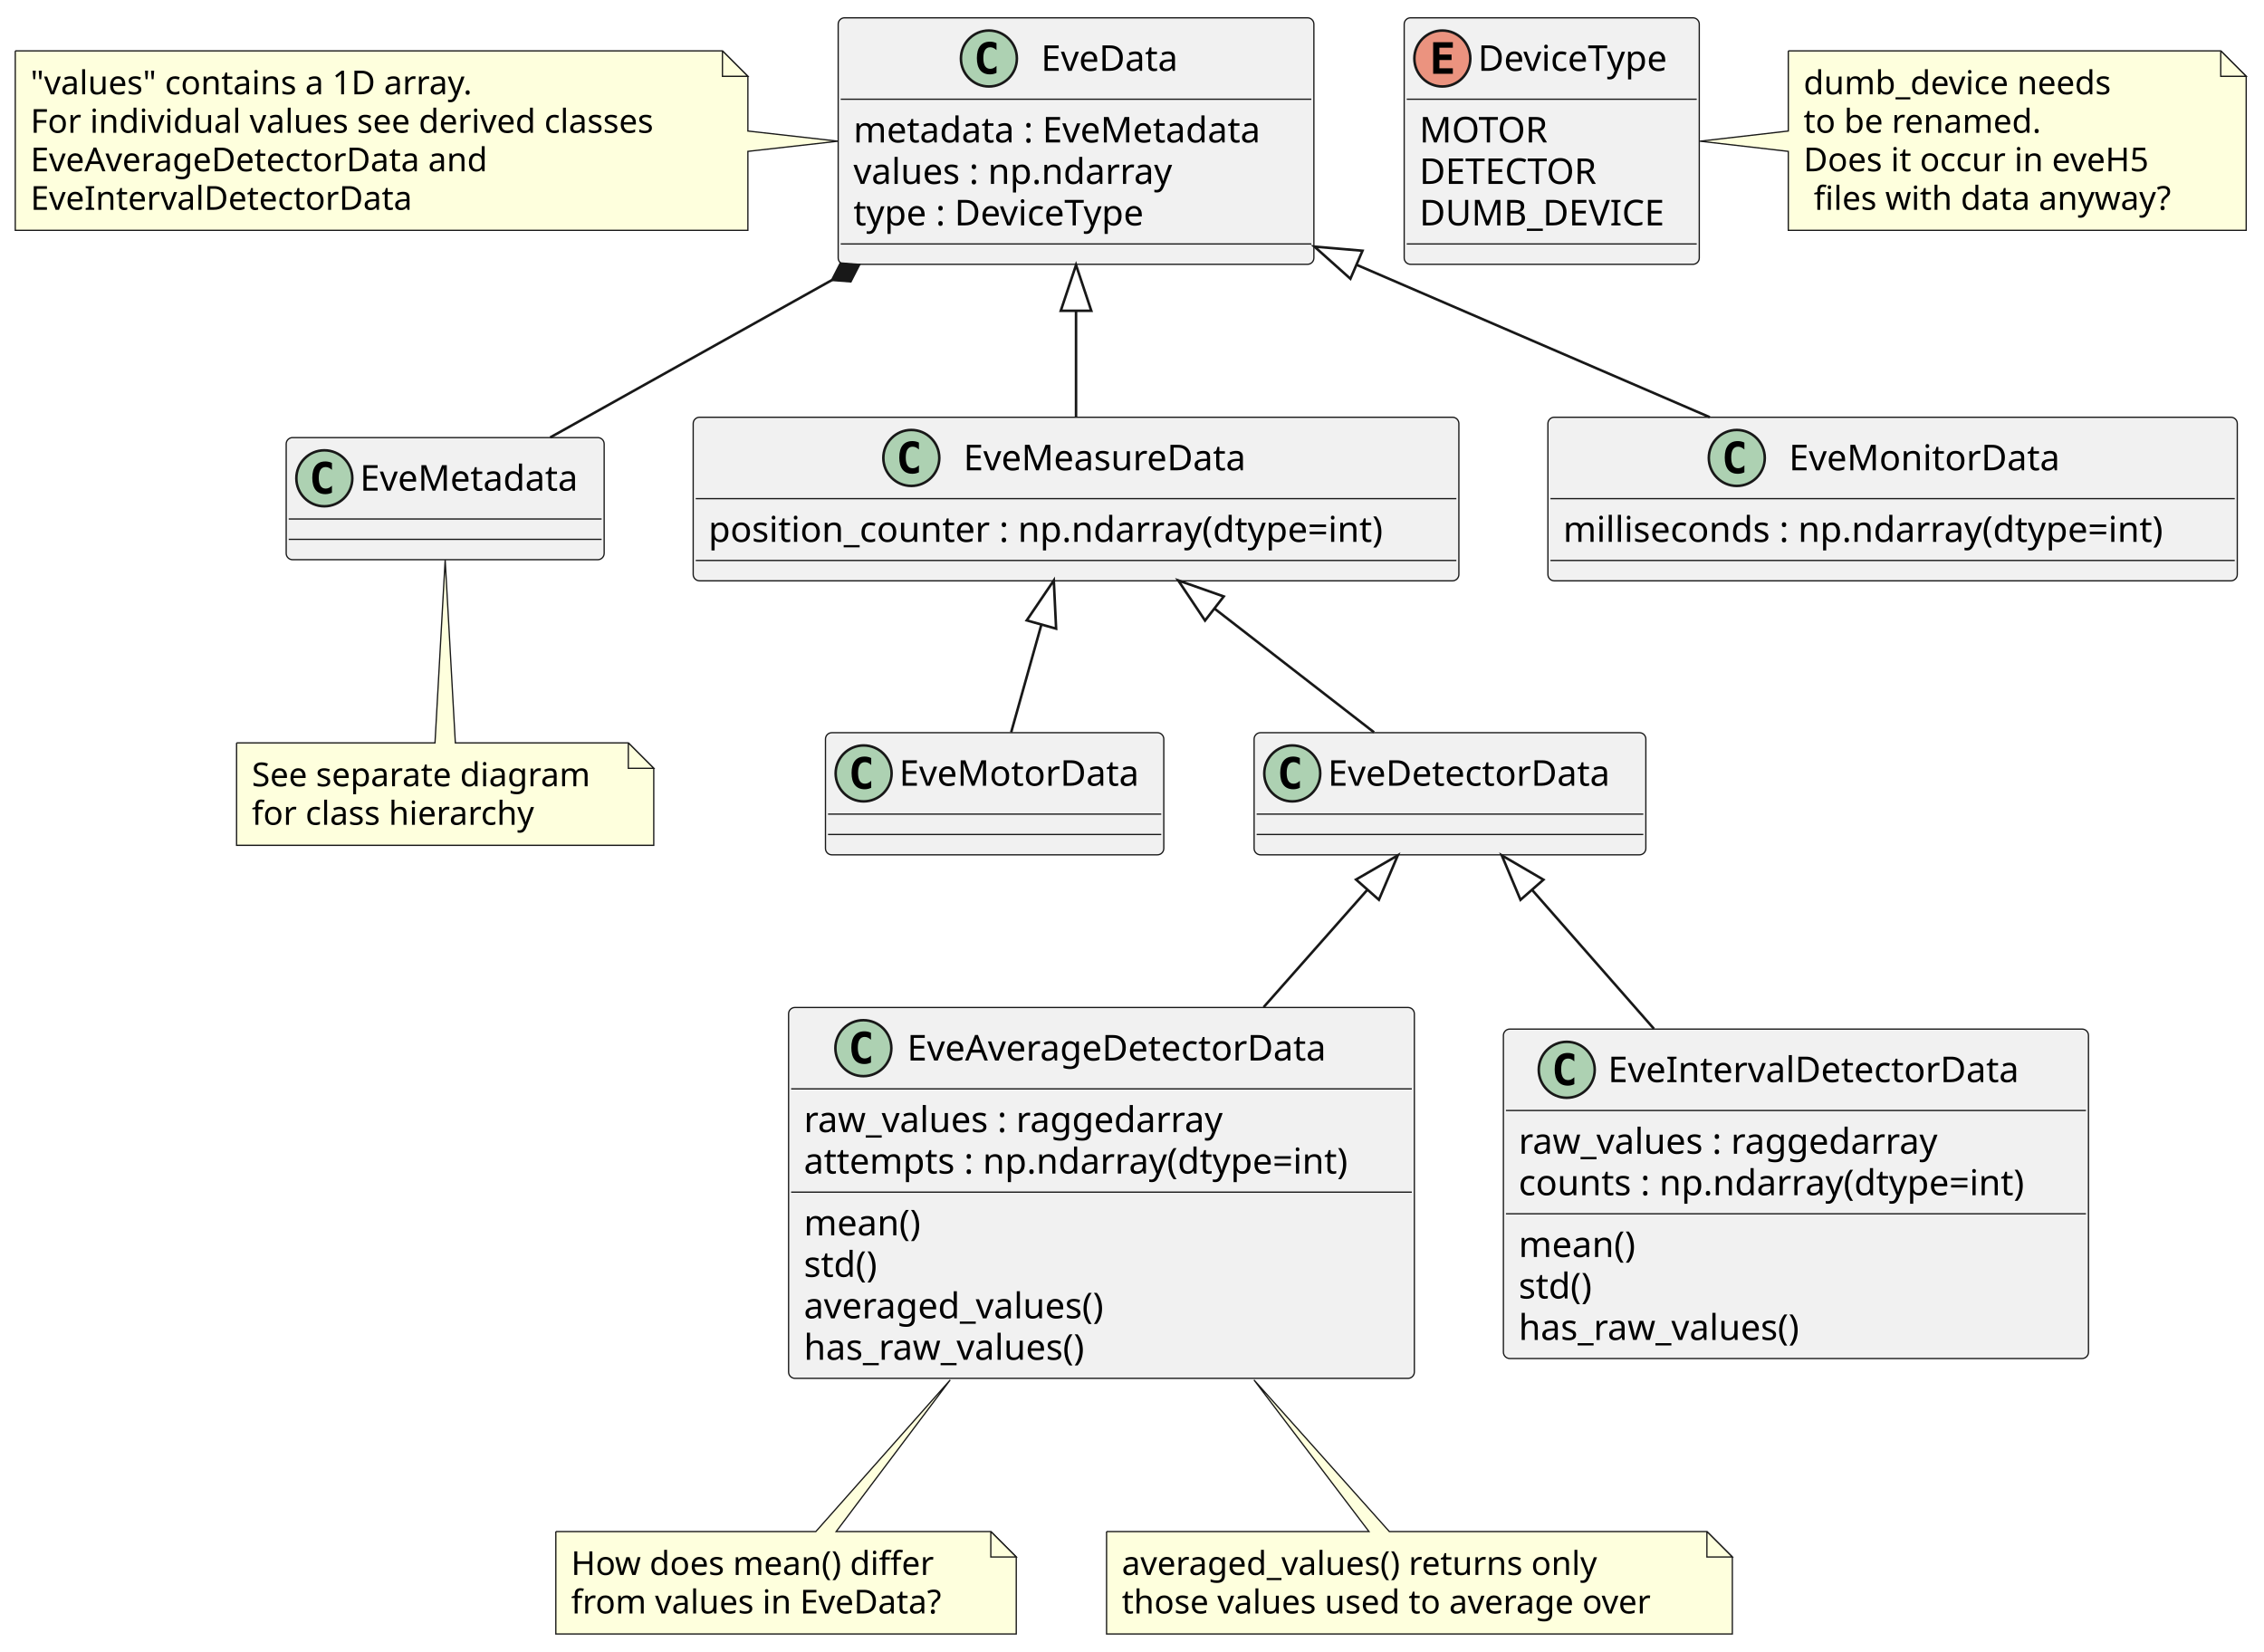
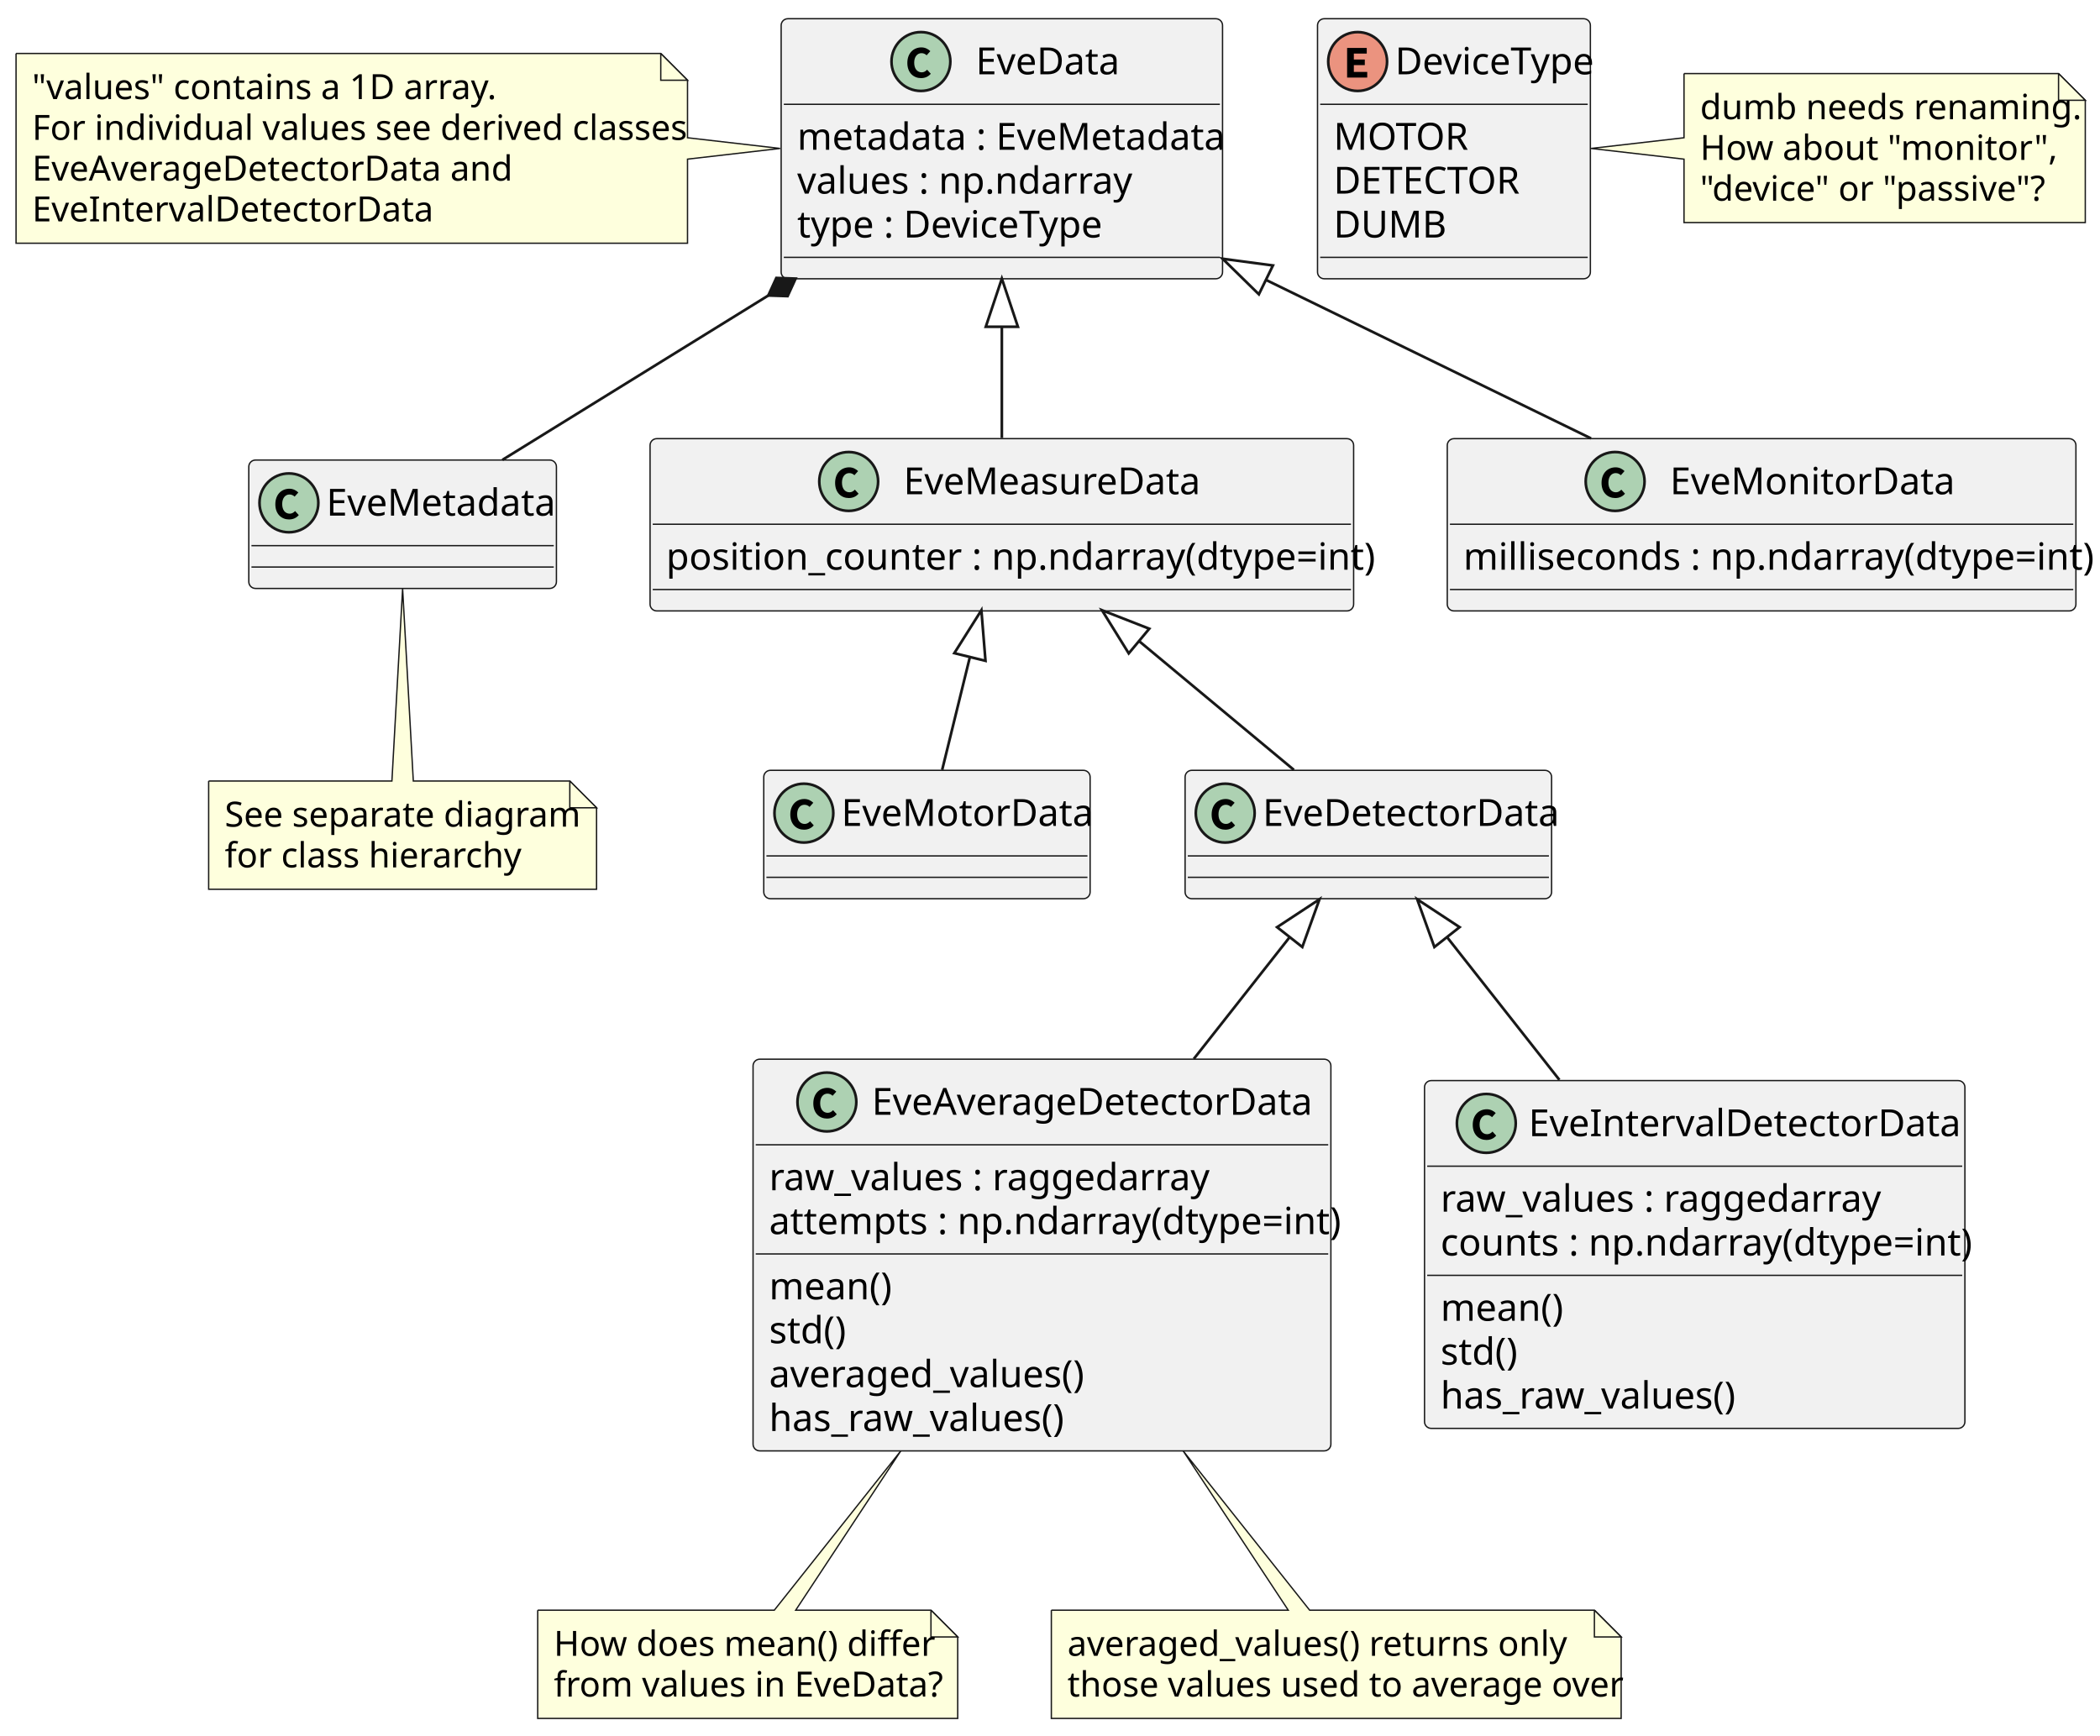
- <svg xmlns="http://www.w3.org/2000/svg" contentStyleType="text/css" height="649px" preserveAspectRatio="none" style="width:890px;height:649px;background:#FFFFFF;" version="1.1" viewBox="0 0 890 649" width="890px" zoomAndPan="magnify">
+ <svg xmlns="http://www.w3.org/2000/svg" contentStyleType="text/css" height="519.2px" preserveAspectRatio="none" style="width:628px;height:519px;background:#FFFFFF;" version="1.1" viewBox="0 0 628 519" width="628.8px" zoomAndPan="magnify">
  <defs />
  <g>
    <g id="elem_EveData">
-       <rect codeLine="3" fill="#F1F1F1" height="96.891" id="EveData" rx="2.5" ry="2.5" style="stroke:#181818;stroke-width:0.5;" width="187" x="329.5" y="7" />
-       <ellipse cx="388.75" cy="23" fill="#ADD1B2" rx="11" ry="11" style="stroke:#181818;stroke-width:1.0;" />
-       <path d="M391.734,28.641 Q391.156,28.938 390.516,29.078 Q389.875,29.234 389.172,29.234 Q386.656,29.234 385.328,27.594 Q384.016,25.938 384.016,22.812 Q384.016,19.672 385.328,18.031 Q386.656,16.375 389.172,16.375 Q389.875,16.375 390.516,16.531 Q391.172,16.672 391.734,16.969 L391.734,19.688 Q391.094,19.109 390.5,18.844 Q389.906,18.578 389.281,18.578 Q387.938,18.578 387.25,19.641 Q386.562,20.703 386.562,22.812 Q386.562,24.906 387.25,25.984 Q387.938,27.047 389.281,27.047 Q389.906,27.047 390.5,26.781 Q391.094,26.5 391.734,25.922 L391.734,28.641 Z " fill="#000000" />
-       <text fill="#000000" font-family="sans-serif" font-size="14" lengthAdjust="spacing" textLength="60" x="409.25" y="27.847">EveData</text>
-       <line style="stroke:#181818;stroke-width:0.5;" x1="330.5" x2="515.5" y1="39" y2="39" />
-       <text fill="#000000" font-family="sans-serif" font-size="14" lengthAdjust="spacing" textLength="175" x="335.5" y="55.995">metadata : EveMetadata</text>
-       <text fill="#000000" font-family="sans-serif" font-size="14" lengthAdjust="spacing" textLength="137" x="335.5" y="72.292">values : np.ndarray</text>
-       <text fill="#000000" font-family="sans-serif" font-size="14" lengthAdjust="spacing" textLength="128" x="335.5" y="88.589">type : DeviceType</text>
-       <line style="stroke:#181818;stroke-width:0.5;" x1="330.5" x2="515.5" y1="95.891" y2="95.891" />
+       <rect codeLine="3" fill="#F1F1F1" height="77.775" id="EveData" rx="2" ry="2" style="stroke:#181818;stroke-width:0.4;" width="132" x="233.6" y="5.6" />
+       <ellipse cx="275.4" cy="18.4" fill="#ADD1B2" rx="8.8" ry="8.8" style="stroke:#181818;stroke-width:0.8;" />
+       <path d="M275.438,23.363 C276.637,23.363 277.625,22.913 278.35,22.062 L277.25,20.85 C276.812,21.325 276.288,21.637 275.65,21.637 C274.312,21.637 273.387,20.575 273.387,18.75 C273.387,16.975 274.312,15.9 275.562,15.9 C276.212,15.9 276.688,16.15 277.113,16.538 L278.212,15.3 C277.613,14.713 276.688,14.175 275.562,14.175 C273.2,14.175 271.337,15.887 271.337,18.825 C271.337,21.8 273.238,23.363 275.438,23.363 Z " fill="#000000" />
+       <text fill="#000000" font-family="sans-serif" font-size="11.2" lengthAdjust="spacing" textLength="41.6" x="291.8" y="22.228">EveData</text>
+       <line style="stroke:#181818;stroke-width:0.4;" x1="234.4" x2="364.8" y1="31.2" y2="31.2" />
+       <text fill="#000000" font-family="sans-serif" font-size="11.2" lengthAdjust="spacing" textLength="122.4" x="238.4" y="44.791">metadata : EveMetadata</text>
+       <text fill="#000000" font-family="sans-serif" font-size="11.2" lengthAdjust="spacing" textLength="94.4" x="238.4" y="57.916">values : np.ndarray</text>
+       <text fill="#000000" font-family="sans-serif" font-size="11.2" lengthAdjust="spacing" textLength="84.8" x="238.4" y="71.041">type : DeviceType</text>
+       <line style="stroke:#181818;stroke-width:0.4;" x1="234.4" x2="364.8" y1="76.975" y2="76.975" />
    </g>
    <g id="elem_GMN3">
-       <path d="M6,20 L6,90.531 A0,0 0 0 0 6,90.531 L294,90.531 A0,0 0 0 0 294,90.531 L294,59.5 L329.44,55.5 L294,51.5 L294,30 L284,20 L6,20 A0,0 0 0 0 6,20 " fill="#FEFFDD" style="stroke:#181818;stroke-width:0.5;" />
-       <path d="M284,20 L284,30 L294,30 L284,20 " fill="#FEFFDD" style="stroke:#181818;stroke-width:0.5;" />
-       <text fill="#000000" font-family="sans-serif" font-size="13" lengthAdjust="spacing" textLength="190" x="12" y="37.067">"values" contains a 1D array.</text>
-       <text fill="#000000" font-family="sans-serif" font-size="13" lengthAdjust="spacing" textLength="267" x="12" y="52.2">For individual values see derived classes</text>
-       <text fill="#000000" font-family="sans-serif" font-size="13" lengthAdjust="spacing" textLength="193" x="12" y="67.332">EveAverageDetectorData and</text>
-       <text fill="#000000" font-family="sans-serif" font-size="13" lengthAdjust="spacing" textLength="161" x="12" y="82.465">EveIntervalDetectorData</text>
+       <path d="M4.8,16 L4.8,72.75 A0,0 0 0 0 4.8,72.75 L205.6,72.75 A0,0 0 0 0 205.6,72.75 L205.6,47.6 L233.296,44.4 L205.6,41.2 L205.6,24 L197.6,16 L4.8,16 A0,0 0 0 0 4.8,16 " fill="#FEFFDD" style="stroke:#181818;stroke-width:0.4;" />
+       <path d="M197.6,16 L197.6,24 L205.6,24 L197.6,16 " fill="#FEFFDD" style="stroke:#181818;stroke-width:0.4;" />
+       <text fill="#000000" font-family="sans-serif" font-size="10.4" lengthAdjust="spacing" textLength="128" x="9.6" y="29.648">"values" contains a 1D array.</text>
+       <text fill="#000000" font-family="sans-serif" font-size="10.4" lengthAdjust="spacing" textLength="184" x="9.6" y="41.836">For individual values see derived classes</text>
+       <text fill="#000000" font-family="sans-serif" font-size="10.4" lengthAdjust="spacing" textLength="132.8" x="9.6" y="54.023">EveAverageDetectorData and</text>
+       <text fill="#000000" font-family="sans-serif" font-size="10.4" lengthAdjust="spacing" textLength="110.4" x="9.6" y="66.211">EveIntervalDetectorData</text>
    </g>
    <g id="elem_DeviceType">
-       <rect codeLine="10" fill="#F1F1F1" height="96.891" id="DeviceType" rx="2.5" ry="2.5" style="stroke:#181818;stroke-width:0.5;" width="116" x="552" y="7" />
-       <ellipse cx="567" cy="23" fill="#EB937F" rx="11" ry="11" style="stroke:#181818;stroke-width:1.0;" />
-       <path d="M571.125,29 L563.391,29 L563.391,16.594 L571.125,16.594 L571.125,18.75 L565.844,18.75 L565.844,21.438 L570.625,21.438 L570.625,23.594 L565.844,23.594 L565.844,26.844 L571.125,26.844 L571.125,29 Z " fill="#000000" />
-       <text fill="#000000" font-family="sans-serif" font-size="14" lengthAdjust="spacing" textLength="84" x="581" y="27.847">DeviceType</text>
-       <line style="stroke:#181818;stroke-width:0.5;" x1="553" x2="667" y1="39" y2="39" />
-       <text fill="#000000" font-family="sans-serif" font-size="14" lengthAdjust="spacing" textLength="53" x="558" y="55.995">MOTOR</text>
-       <text fill="#000000" font-family="sans-serif" font-size="14" lengthAdjust="spacing" textLength="78" x="558" y="72.292">DETECTOR</text>
-       <text fill="#000000" font-family="sans-serif" font-size="14" lengthAdjust="spacing" textLength="103" x="558" y="88.589">DUMB_DEVICE</text>
-       <line style="stroke:#181818;stroke-width:0.5;" x1="553" x2="667" y1="95.891" y2="95.891" />
+       <rect codeLine="10" fill="#F1F1F1" height="77.775" id="DeviceType" rx="2" ry="2" style="stroke:#181818;stroke-width:0.4;" width="81.6" x="394" y="5.6" />
+       <ellipse cx="406" cy="18.4" fill="#EB937F" rx="8.8" ry="8.8" style="stroke:#181818;stroke-width:0.8;" />
+       <path d="M402.85,23.2 L408.863,23.2 L408.863,21.512 L404.863,21.512 L404.863,19.475 L408.137,19.475 L408.137,17.8 L404.863,17.8 L404.863,16.025 L408.725,16.025 L408.725,14.338 L402.85,14.338 L402.85,23.2 Z " fill="#000000" />
+       <text fill="#000000" font-family="sans-serif" font-size="11.2" lengthAdjust="spacing" textLength="56" x="417.2" y="22.228">DeviceType</text>
+       <line style="stroke:#181818;stroke-width:0.4;" x1="394.8" x2="474.8" y1="31.2" y2="31.2" />
+       <text fill="#000000" font-family="sans-serif" font-size="11.2" lengthAdjust="spacing" textLength="39.2" x="398.8" y="44.791">MOTOR</text>
+       <text fill="#000000" font-family="sans-serif" font-size="11.2" lengthAdjust="spacing" textLength="55.2" x="398.8" y="57.916">DETECTOR</text>
+       <text fill="#000000" font-family="sans-serif" font-size="11.2" lengthAdjust="spacing" textLength="31.2" x="398.8" y="71.041">DUMB</text>
+       <line style="stroke:#181818;stroke-width:0.4;" x1="394.8" x2="474.8" y1="76.975" y2="76.975" />
    </g>
    <g id="elem_GMN7">
-       <path d="M703,20 L703,51.5 L668.26,55.5 L703,59.5 L703,90.531 A0,0 0 0 0 703,90.531 L883,90.531 A0,0 0 0 0 883,90.531 L883,30 L873,20 L703,20 A0,0 0 0 0 703,20 " fill="#FEFFDD" style="stroke:#181818;stroke-width:0.5;" />
-       <path d="M873,20 L873,30 L883,30 L873,20 " fill="#FEFFDD" style="stroke:#181818;stroke-width:0.5;" />
-       <text fill="#000000" font-family="sans-serif" font-size="13" lengthAdjust="spacing" textLength="130" x="709" y="37.067">dumb_device needs</text>
-       <text fill="#000000" font-family="sans-serif" font-size="13" lengthAdjust="spacing" textLength="99" x="709" y="52.2">to be renamed.</text>
-       <text fill="#000000" font-family="sans-serif" font-size="13" lengthAdjust="spacing" textLength="147" x="709" y="67.332">Does it occur in eveH5</text>
-       <text fill="#000000" font-family="sans-serif" font-size="13" lengthAdjust="spacing" textLength="155" x="713" y="82.465">files with data anyway?</text>
+       <path d="M503.6,22 L503.6,41.2 L475.808,44.4 L503.6,47.6 L503.6,66.562 A0,0 0 0 0 503.6,66.562 L623.6,66.562 A0,0 0 0 0 623.6,66.562 L623.6,30 L615.6,22 L503.6,22 A0,0 0 0 0 503.6,22 " fill="#FEFFDD" style="stroke:#181818;stroke-width:0.4;" />
+       <path d="M615.6,22 L615.6,30 L623.6,30 L615.6,22 " fill="#FEFFDD" style="stroke:#181818;stroke-width:0.4;" />
+       <text fill="#000000" font-family="sans-serif" font-size="10.4" lengthAdjust="spacing" textLength="103.2" x="508.4" y="35.648">dumb needs renaming.</text>
+       <text fill="#000000" font-family="sans-serif" font-size="10.4" lengthAdjust="spacing" textLength="94.4" x="508.4" y="47.836">How about "monitor",</text>
+       <text fill="#000000" font-family="sans-serif" font-size="10.4" lengthAdjust="spacing" textLength="96" x="508.4" y="60.023">"device" or "passive"?</text>
    </g>
    <g id="elem_EveMetadata">
-       <rect codeLine="17" fill="#F1F1F1" height="48" id="EveMetadata" rx="2.5" ry="2.5" style="stroke:#181818;stroke-width:0.5;" width="125" x="112.5" y="172" />
-       <ellipse cx="127.5" cy="188" fill="#ADD1B2" rx="11" ry="11" style="stroke:#181818;stroke-width:1.0;" />
-       <path d="M130.484,193.641 Q129.906,193.938 129.266,194.078 Q128.625,194.234 127.922,194.234 Q125.406,194.234 124.078,192.594 Q122.766,190.938 122.766,187.812 Q122.766,184.672 124.078,183.031 Q125.406,181.375 127.922,181.375 Q128.625,181.375 129.266,181.531 Q129.922,181.672 130.484,181.969 L130.484,184.688 Q129.844,184.109 129.25,183.844 Q128.656,183.578 128.031,183.578 Q126.688,183.578 126,184.641 Q125.312,185.703 125.312,187.812 Q125.312,189.906 126,190.984 Q126.688,192.047 128.031,192.047 Q128.656,192.047 129.25,191.781 Q129.844,191.5 130.484,190.922 L130.484,193.641 Z " fill="#000000" />
-       <text fill="#000000" font-family="sans-serif" font-size="14" lengthAdjust="spacing" textLength="93" x="141.5" y="192.847">EveMetadata</text>
-       <line style="stroke:#181818;stroke-width:0.5;" x1="113.5" x2="236.5" y1="204" y2="204" />
-       <line style="stroke:#181818;stroke-width:0.5;" x1="113.5" x2="236.5" y1="212" y2="212" />
+       <rect codeLine="17" fill="#F1F1F1" height="38.4" id="EveMetadata" rx="2" ry="2" style="stroke:#181818;stroke-width:0.4;" width="92" x="74.4" y="137.6" />
+       <ellipse cx="86.4" cy="150.4" fill="#ADD1B2" rx="8.8" ry="8.8" style="stroke:#181818;stroke-width:0.8;" />
+       <path d="M86.438,155.363 C87.638,155.363 88.625,154.912 89.35,154.062 L88.25,152.85 C87.812,153.325 87.287,153.637 86.65,153.637 C85.312,153.637 84.388,152.575 84.388,150.75 C84.388,148.975 85.312,147.9 86.562,147.9 C87.213,147.9 87.688,148.15 88.112,148.537 L89.213,147.3 C88.612,146.713 87.688,146.175 86.562,146.175 C84.2,146.175 82.338,147.887 82.338,150.825 C82.338,153.8 84.237,155.363 86.438,155.363 Z " fill="#000000" />
+       <text fill="#000000" font-family="sans-serif" font-size="11.2" lengthAdjust="spacing" textLength="66.4" x="97.6" y="154.228">EveMetadata</text>
+       <line style="stroke:#181818;stroke-width:0.4;" x1="75.2" x2="165.6" y1="163.2" y2="163.2" />
+       <line style="stroke:#181818;stroke-width:0.4;" x1="75.2" x2="165.6" y1="169.6" y2="169.6" />
    </g>
    <g id="elem_GMN11">
-       <path d="M93,292 L93,332.266 A0,0 0 0 0 93,332.266 L257,332.266 A0,0 0 0 0 257,332.266 L257,302 L247,292 L179,292 L175,220.07 L171,292 L93,292 A0,0 0 0 0 93,292 " fill="#FEFFDD" style="stroke:#181818;stroke-width:0.5;" />
-       <path d="M247,292 L247,302 L257,302 L247,292 " fill="#FEFFDD" style="stroke:#181818;stroke-width:0.5;" />
-       <text fill="#000000" font-family="sans-serif" font-size="13" lengthAdjust="spacing" textLength="143" x="99" y="309.067">See separate diagram</text>
-       <text fill="#000000" font-family="sans-serif" font-size="13" lengthAdjust="spacing" textLength="120" x="99" y="324.2">for class hierarchy</text>
+       <path d="M62.4,233.6 L62.4,265.975 A0,0 0 0 0 62.4,265.975 L178.4,265.975 A0,0 0 0 0 178.4,265.975 L178.4,241.6 L170.4,233.6 L123.6,233.6 L120.4,176.056 L117.2,233.6 L62.4,233.6 A0,0 0 0 0 62.4,233.6 " fill="#FEFFDD" style="stroke:#181818;stroke-width:0.4;" />
+       <path d="M170.4,233.6 L170.4,241.6 L178.4,241.6 L170.4,233.6 " fill="#FEFFDD" style="stroke:#181818;stroke-width:0.4;" />
+       <text fill="#000000" font-family="sans-serif" font-size="10.4" lengthAdjust="spacing" textLength="99.2" x="67.2" y="247.248">See separate diagram</text>
+       <text fill="#000000" font-family="sans-serif" font-size="10.4" lengthAdjust="spacing" textLength="84" x="67.2" y="259.436">for class hierarchy</text>
    </g>
    <g id="elem_EveMeasureData">
-       <rect codeLine="21" fill="#F1F1F1" height="64.297" id="EveMeasureData" rx="2.5" ry="2.5" style="stroke:#181818;stroke-width:0.5;" width="301" x="272.5" y="164" />
-       <ellipse cx="358.25" cy="180" fill="#ADD1B2" rx="11" ry="11" style="stroke:#181818;stroke-width:1.0;" />
-       <path d="M361.234,185.641 Q360.656,185.938 360.016,186.078 Q359.375,186.234 358.672,186.234 Q356.156,186.234 354.828,184.594 Q353.516,182.938 353.516,179.812 Q353.516,176.672 354.828,175.031 Q356.156,173.375 358.672,173.375 Q359.375,173.375 360.016,173.531 Q360.672,173.672 361.234,173.969 L361.234,176.688 Q360.594,176.109 360,175.844 Q359.406,175.578 358.781,175.578 Q357.438,175.578 356.75,176.641 Q356.062,177.703 356.062,179.812 Q356.062,181.906 356.75,182.984 Q357.438,184.047 358.781,184.047 Q359.406,184.047 360,183.781 Q360.594,183.5 361.234,182.922 L361.234,185.641 Z " fill="#000000" />
-       <text fill="#000000" font-family="sans-serif" font-size="14" lengthAdjust="spacing" textLength="121" x="378.75" y="184.847">EveMeasureData</text>
-       <line style="stroke:#181818;stroke-width:0.5;" x1="273.5" x2="572.5" y1="196" y2="196" />
-       <text fill="#000000" font-family="sans-serif" font-size="14" lengthAdjust="spacing" textLength="289" x="278.5" y="212.995">position_counter : np.ndarray(dtype=int)</text>
-       <line style="stroke:#181818;stroke-width:0.5;" x1="273.5" x2="572.5" y1="220.297" y2="220.297" />
+       <rect codeLine="21" fill="#F1F1F1" height="51.525" id="EveMeasureData" rx="2" ry="2" style="stroke:#181818;stroke-width:0.4;" width="210.4" x="194.4" y="131.2" />
+       <ellipse cx="253.8" cy="144" fill="#ADD1B2" rx="8.8" ry="8.8" style="stroke:#181818;stroke-width:0.8;" />
+       <path d="M253.838,148.963 C255.037,148.963 256.025,148.512 256.75,147.662 L255.65,146.45 C255.213,146.925 254.688,147.238 254.05,147.238 C252.713,147.238 251.787,146.175 251.787,144.35 C251.787,142.575 252.713,141.5 253.963,141.5 C254.613,141.5 255.088,141.75 255.512,142.137 L256.613,140.9 C256.012,140.312 255.088,139.775 253.963,139.775 C251.6,139.775 249.738,141.488 249.738,144.425 C249.738,147.4 251.637,148.963 253.838,148.963 Z " fill="#000000" />
+       <text fill="#000000" font-family="sans-serif" font-size="11.2" lengthAdjust="spacing" textLength="84.8" x="270.2" y="147.828">EveMeasureData</text>
+       <line style="stroke:#181818;stroke-width:0.4;" x1="195.2" x2="404" y1="156.8" y2="156.8" />
+       <text fill="#000000" font-family="sans-serif" font-size="11.2" lengthAdjust="spacing" textLength="200.8" x="199.2" y="170.391">position_counter : np.ndarray(dtype=int)</text>
+       <line style="stroke:#181818;stroke-width:0.4;" x1="195.2" x2="404" y1="176.325" y2="176.325" />
    </g>
    <g id="elem_EveMonitorData">
-       <rect codeLine="25" fill="#F1F1F1" height="64.297" id="EveMonitorData" rx="2.5" ry="2.5" style="stroke:#181818;stroke-width:0.5;" width="271" x="608.5" y="164" />
-       <ellipse cx="682.75" cy="180" fill="#ADD1B2" rx="11" ry="11" style="stroke:#181818;stroke-width:1.0;" />
-       <path d="M685.734,185.641 Q685.156,185.938 684.516,186.078 Q683.875,186.234 683.172,186.234 Q680.656,186.234 679.328,184.594 Q678.016,182.938 678.016,179.812 Q678.016,176.672 679.328,175.031 Q680.656,173.375 683.172,173.375 Q683.875,173.375 684.516,173.531 Q685.172,173.672 685.734,173.969 L685.734,176.688 Q685.094,176.109 684.5,175.844 Q683.906,175.578 683.281,175.578 Q681.938,175.578 681.25,176.641 Q680.562,177.703 680.562,179.812 Q680.562,181.906 681.25,182.984 Q681.938,184.047 683.281,184.047 Q683.906,184.047 684.5,183.781 Q685.094,183.5 685.734,182.922 L685.734,185.641 Z " fill="#000000" />
-       <text fill="#000000" font-family="sans-serif" font-size="14" lengthAdjust="spacing" textLength="114" x="703.25" y="184.847">EveMonitorData</text>
-       <line style="stroke:#181818;stroke-width:0.5;" x1="609.5" x2="878.5" y1="196" y2="196" />
-       <text fill="#000000" font-family="sans-serif" font-size="14" lengthAdjust="spacing" textLength="259" x="614.5" y="212.995">milliseconds : np.ndarray(dtype=int)</text>
-       <line style="stroke:#181818;stroke-width:0.5;" x1="609.5" x2="878.5" y1="220.297" y2="220.297" />
+       <rect codeLine="25" fill="#F1F1F1" height="51.525" id="EveMonitorData" rx="2" ry="2" style="stroke:#181818;stroke-width:0.4;" width="188" x="432.8" y="131.2" />
+       <ellipse cx="483" cy="144" fill="#ADD1B2" rx="8.8" ry="8.8" style="stroke:#181818;stroke-width:0.8;" />
+       <path d="M483.038,148.963 C484.238,148.963 485.225,148.512 485.95,147.662 L484.85,146.45 C484.413,146.925 483.887,147.238 483.25,147.238 C481.913,147.238 480.988,146.175 480.988,144.35 C480.988,142.575 481.913,141.5 483.163,141.5 C483.812,141.5 484.288,141.75 484.712,142.137 L485.812,140.9 C485.212,140.312 484.288,139.775 483.163,139.775 C480.8,139.775 478.938,141.488 478.938,144.425 C478.938,147.4 480.837,148.963 483.038,148.963 Z " fill="#000000" />
+       <text fill="#000000" font-family="sans-serif" font-size="11.2" lengthAdjust="spacing" textLength="80.8" x="499.4" y="147.828">EveMonitorData</text>
+       <line style="stroke:#181818;stroke-width:0.4;" x1="433.6" x2="620" y1="156.8" y2="156.8" />
+       <text fill="#000000" font-family="sans-serif" font-size="11.2" lengthAdjust="spacing" textLength="178.4" x="437.6" y="170.391">milliseconds : np.ndarray(dtype=int)</text>
+       <line style="stroke:#181818;stroke-width:0.4;" x1="433.6" x2="620" y1="176.325" y2="176.325" />
    </g>
    <g id="elem_EveMotorData">
-       <rect codeLine="29" fill="#F1F1F1" height="48" id="EveMotorData" rx="2.5" ry="2.5" style="stroke:#181818;stroke-width:0.5;" width="133" x="324.5" y="288" />
-       <ellipse cx="339.5" cy="304" fill="#ADD1B2" rx="11" ry="11" style="stroke:#181818;stroke-width:1.0;" />
-       <path d="M342.484,309.641 Q341.906,309.938 341.266,310.078 Q340.625,310.234 339.922,310.234 Q337.406,310.234 336.078,308.594 Q334.766,306.938 334.766,303.812 Q334.766,300.672 336.078,299.031 Q337.406,297.375 339.922,297.375 Q340.625,297.375 341.266,297.531 Q341.922,297.672 342.484,297.969 L342.484,300.688 Q341.844,300.109 341.25,299.844 Q340.656,299.578 340.031,299.578 Q338.688,299.578 338,300.641 Q337.312,301.703 337.312,303.812 Q337.312,305.906 338,306.984 Q338.688,308.047 340.031,308.047 Q340.656,308.047 341.25,307.781 Q341.844,307.5 342.484,306.922 L342.484,309.641 Z " fill="#000000" />
-       <text fill="#000000" font-family="sans-serif" font-size="14" lengthAdjust="spacing" textLength="101" x="353.5" y="308.847">EveMotorData</text>
-       <line style="stroke:#181818;stroke-width:0.5;" x1="325.5" x2="456.5" y1="320" y2="320" />
-       <line style="stroke:#181818;stroke-width:0.5;" x1="325.5" x2="456.5" y1="328" y2="328" />
+       <rect codeLine="29" fill="#F1F1F1" height="38.4" id="EveMotorData" rx="2" ry="2" style="stroke:#181818;stroke-width:0.4;" width="97.6" x="228.4" y="230.4" />
+       <ellipse cx="240.4" cy="243.2" fill="#ADD1B2" rx="8.8" ry="8.8" style="stroke:#181818;stroke-width:0.8;" />
+       <path d="M240.438,248.162 C241.637,248.162 242.625,247.713 243.35,246.863 L242.25,245.65 C241.812,246.125 241.287,246.438 240.65,246.438 C239.312,246.438 238.387,245.375 238.387,243.55 C238.387,241.775 239.312,240.7 240.562,240.7 C241.213,240.7 241.688,240.95 242.113,241.338 L243.213,240.1 C242.613,239.512 241.688,238.975 240.562,238.975 C238.2,238.975 236.338,240.688 236.338,243.625 C236.338,246.6 238.238,248.162 240.438,248.162 Z " fill="#000000" />
+       <text fill="#000000" font-family="sans-serif" font-size="11.2" lengthAdjust="spacing" textLength="72" x="251.6" y="247.028">EveMotorData</text>
+       <line style="stroke:#181818;stroke-width:0.4;" x1="229.2" x2="325.2" y1="256" y2="256" />
+       <line style="stroke:#181818;stroke-width:0.4;" x1="229.2" x2="325.2" y1="262.4" y2="262.4" />
    </g>
    <g id="elem_EveDetectorData">
-       <rect codeLine="32" fill="#F1F1F1" height="48" id="EveDetectorData" rx="2.5" ry="2.5" style="stroke:#181818;stroke-width:0.5;" width="154" x="493" y="288" />
-       <ellipse cx="508" cy="304" fill="#ADD1B2" rx="11" ry="11" style="stroke:#181818;stroke-width:1.0;" />
-       <path d="M510.984,309.641 Q510.406,309.938 509.766,310.078 Q509.125,310.234 508.422,310.234 Q505.906,310.234 504.578,308.594 Q503.266,306.938 503.266,303.812 Q503.266,300.672 504.578,299.031 Q505.906,297.375 508.422,297.375 Q509.125,297.375 509.766,297.531 Q510.422,297.672 510.984,297.969 L510.984,300.688 Q510.344,300.109 509.75,299.844 Q509.156,299.578 508.531,299.578 Q507.188,299.578 506.5,300.641 Q505.812,301.703 505.812,303.812 Q505.812,305.906 506.5,306.984 Q507.188,308.047 508.531,308.047 Q509.156,308.047 509.75,307.781 Q510.344,307.5 510.984,306.922 L510.984,309.641 Z " fill="#000000" />
-       <text fill="#000000" font-family="sans-serif" font-size="14" lengthAdjust="spacing" textLength="122" x="522" y="308.847">EveDetectorData</text>
-       <line style="stroke:#181818;stroke-width:0.5;" x1="494" x2="646" y1="320" y2="320" />
-       <line style="stroke:#181818;stroke-width:0.5;" x1="494" x2="646" y1="328" y2="328" />
+       <rect codeLine="32" fill="#F1F1F1" height="38.4" id="EveDetectorData" rx="2" ry="2" style="stroke:#181818;stroke-width:0.4;" width="109.6" x="354.4" y="230.4" />
+       <ellipse cx="366.4" cy="243.2" fill="#ADD1B2" rx="8.8" ry="8.8" style="stroke:#181818;stroke-width:0.8;" />
+       <path d="M366.438,248.162 C367.637,248.162 368.625,247.713 369.35,246.863 L368.25,245.65 C367.812,246.125 367.288,246.438 366.65,246.438 C365.312,246.438 364.387,245.375 364.387,243.55 C364.387,241.775 365.312,240.7 366.562,240.7 C367.212,240.7 367.688,240.95 368.113,241.338 L369.212,240.1 C368.613,239.512 367.688,238.975 366.562,238.975 C364.2,238.975 362.337,240.688 362.337,243.625 C362.337,246.6 364.238,248.162 366.438,248.162 Z " fill="#000000" />
+       <text fill="#000000" font-family="sans-serif" font-size="11.2" lengthAdjust="spacing" textLength="84" x="377.6" y="247.028">EveDetectorData</text>
+       <line style="stroke:#181818;stroke-width:0.4;" x1="355.2" x2="463.2" y1="256" y2="256" />
+       <line style="stroke:#181818;stroke-width:0.4;" x1="355.2" x2="463.2" y1="262.4" y2="262.4" />
    </g>
    <g id="elem_EveAverageDetectorData">
-       <rect codeLine="35" fill="#F1F1F1" height="145.781" id="EveAverageDetectorData" rx="2.5" ry="2.5" style="stroke:#181818;stroke-width:0.5;" width="246" x="310" y="396" />
-       <ellipse cx="339.4" cy="412" fill="#ADD1B2" rx="11" ry="11" style="stroke:#181818;stroke-width:1.0;" />
-       <path d="M342.384,417.641 Q341.806,417.938 341.166,418.078 Q340.525,418.234 339.822,418.234 Q337.306,418.234 335.978,416.594 Q334.666,414.938 334.666,411.812 Q334.666,408.672 335.978,407.031 Q337.306,405.375 339.822,405.375 Q340.525,405.375 341.166,405.531 Q341.822,405.672 342.384,405.969 L342.384,408.688 Q341.744,408.109 341.15,407.844 Q340.556,407.578 339.931,407.578 Q338.587,407.578 337.9,408.641 Q337.212,409.703 337.212,411.812 Q337.212,413.906 337.9,414.984 Q338.587,416.047 339.931,416.047 Q340.556,416.047 341.15,415.781 Q341.744,415.5 342.384,414.922 L342.384,417.641 Z " fill="#000000" />
-       <text fill="#000000" font-family="sans-serif" font-size="14" lengthAdjust="spacing" textLength="182" x="356.6" y="416.847">EveAverageDetectorData</text>
-       <line style="stroke:#181818;stroke-width:0.5;" x1="311" x2="555" y1="428" y2="428" />
-       <text fill="#000000" font-family="sans-serif" font-size="14" lengthAdjust="spacing" textLength="181" x="316" y="444.995">raw_values : raggedarray</text>
-       <text fill="#000000" font-family="sans-serif" font-size="14" lengthAdjust="spacing" textLength="234" x="316" y="461.292">attempts : np.ndarray(dtype=int)</text>
-       <line style="stroke:#181818;stroke-width:0.5;" x1="311" x2="555" y1="468.594" y2="468.594" />
-       <text fill="#000000" font-family="sans-serif" font-size="14" lengthAdjust="spacing" textLength="51" x="316" y="485.589">mean()</text>
-       <text fill="#000000" font-family="sans-serif" font-size="14" lengthAdjust="spacing" textLength="31" x="316" y="501.886">std()</text>
-       <text fill="#000000" font-family="sans-serif" font-size="14" lengthAdjust="spacing" textLength="131" x="316" y="518.183">averaged_values()</text>
-       <text fill="#000000" font-family="sans-serif" font-size="14" lengthAdjust="spacing" textLength="121" x="316" y="534.48">has_raw_values()</text>
+       <rect codeLine="35" fill="#F1F1F1" height="117.15" id="EveAverageDetectorData" rx="2" ry="2" style="stroke:#181818;stroke-width:0.4;" width="172.8" x="225.2" y="316.8" />
+       <ellipse cx="247.28" cy="329.6" fill="#ADD1B2" rx="8.8" ry="8.8" style="stroke:#181818;stroke-width:0.8;" />
+       <path d="M247.317,334.562 C248.518,334.562 249.505,334.113 250.23,333.262 L249.13,332.05 C248.692,332.525 248.167,332.837 247.53,332.837 C246.192,332.837 245.268,331.775 245.268,329.95 C245.268,328.175 246.192,327.1 247.442,327.1 C248.093,327.1 248.567,327.35 248.993,327.738 L250.093,326.5 C249.493,325.913 248.567,325.375 247.442,325.375 C245.08,325.375 243.218,327.087 243.218,330.025 C243.218,333 245.118,334.562 247.317,334.562 Z " fill="#000000" />
+       <text fill="#000000" font-family="sans-serif" font-size="11.2" lengthAdjust="spacing" textLength="124.8" x="260.72" y="333.428">EveAverageDetectorData</text>
+       <line style="stroke:#181818;stroke-width:0.4;" x1="226" x2="397.2" y1="342.4" y2="342.4" />
+       <text fill="#000000" font-family="sans-serif" font-size="11.2" lengthAdjust="spacing" textLength="124.8" x="230" y="355.991">raw_values : raggedarray</text>
+       <text fill="#000000" font-family="sans-serif" font-size="11.2" lengthAdjust="spacing" textLength="163.2" x="230" y="369.116">attempts : np.ndarray(dtype=int)</text>
+       <line style="stroke:#181818;stroke-width:0.4;" x1="226" x2="397.2" y1="375.05" y2="375.05" />
+       <text fill="#000000" font-family="sans-serif" font-size="11.2" lengthAdjust="spacing" textLength="36" x="230" y="388.641">mean()</text>
+       <text fill="#000000" font-family="sans-serif" font-size="11.2" lengthAdjust="spacing" textLength="24" x="230" y="401.766">std()</text>
+       <text fill="#000000" font-family="sans-serif" font-size="11.2" lengthAdjust="spacing" textLength="91.2" x="230" y="414.891">averaged_values()</text>
+       <text fill="#000000" font-family="sans-serif" font-size="11.2" lengthAdjust="spacing" textLength="87.2" x="230" y="428.016">has_raw_values()</text>
    </g>
    <g id="elem_GMN19">
-       <path d="M218.5,602 L218.5,642.266 A0,0 0 0 0 218.5,642.266 L399.5,642.266 A0,0 0 0 0 399.5,642.266 L399.5,612 L389.5,602 L328.71,602 L373.54,542.4 L320.71,602 L218.5,602 A0,0 0 0 0 218.5,602 " fill="#FEFFDD" style="stroke:#181818;stroke-width:0.5;" />
-       <path d="M389.5,602 L389.5,612 L399.5,612 L389.5,602 " fill="#FEFFDD" style="stroke:#181818;stroke-width:0.5;" />
-       <text fill="#000000" font-family="sans-serif" font-size="13" lengthAdjust="spacing" textLength="154" x="224.5" y="619.067">How does mean() differ</text>
-       <text fill="#000000" font-family="sans-serif" font-size="13" lengthAdjust="spacing" textLength="160" x="224.5" y="634.2">from values in EveData?</text>
+       <path d="M160.8,481.6 L160.8,513.975 A0,0 0 0 0 160.8,513.975 L286.4,513.975 A0,0 0 0 0 286.4,513.975 L286.4,489.6 L278.4,481.6 L237.952,481.6 L269.408,433.92 L231.552,481.6 L160.8,481.6 A0,0 0 0 0 160.8,481.6 " fill="#FEFFDD" style="stroke:#181818;stroke-width:0.4;" />
+       <path d="M278.4,481.6 L278.4,489.6 L286.4,489.6 L278.4,481.6 " fill="#FEFFDD" style="stroke:#181818;stroke-width:0.4;" />
+       <text fill="#000000" font-family="sans-serif" font-size="10.4" lengthAdjust="spacing" textLength="108" x="165.6" y="495.248">How does mean() differ</text>
+       <text fill="#000000" font-family="sans-serif" font-size="10.4" lengthAdjust="spacing" textLength="108.8" x="165.6" y="507.436">from values in EveData?</text>
    </g>
    <g id="elem_GMN22">
-       <path d="M435,602 L435,642.266 A0,0 0 0 0 435,642.266 L681,642.266 A0,0 0 0 0 681,642.266 L681,612 L671,602 L546.16,602 L492.94,542.4 L538.16,602 L435,602 A0,0 0 0 0 435,602 " fill="#FEFFDD" style="stroke:#181818;stroke-width:0.5;" />
-       <path d="M671,602 L671,612 L681,612 L671,602 " fill="#FEFFDD" style="stroke:#181818;stroke-width:0.5;" />
-       <text fill="#000000" font-family="sans-serif" font-size="13" lengthAdjust="spacing" textLength="203" x="441" y="619.067">averaged_values() returns only</text>
-       <text fill="#000000" font-family="sans-serif" font-size="13" lengthAdjust="spacing" textLength="225" x="441" y="634.2">those values used to average over</text>
+       <path d="M314.4,481.6 L314.4,513.975 A0,0 0 0 0 314.4,513.975 L484.8,513.975 A0,0 0 0 0 484.8,513.975 L484.8,489.6 L476.8,481.6 L391.648,481.6 L353.792,433.92 L385.248,481.6 L314.4,481.6 A0,0 0 0 0 314.4,481.6 " fill="#FEFFDD" style="stroke:#181818;stroke-width:0.4;" />
+       <path d="M476.8,481.6 L476.8,489.6 L484.8,489.6 L476.8,481.6 " fill="#FEFFDD" style="stroke:#181818;stroke-width:0.4;" />
+       <text fill="#000000" font-family="sans-serif" font-size="10.4" lengthAdjust="spacing" textLength="138.4" x="319.2" y="495.248">averaged_values() returns only</text>
+       <text fill="#000000" font-family="sans-serif" font-size="10.4" lengthAdjust="spacing" textLength="153.6" x="319.2" y="507.436">those values used to average over</text>
    </g>
    <g id="elem_EveIntervalDetectorData">
-       <rect codeLine="46" fill="#F1F1F1" height="129.484" id="EveIntervalDetectorData" rx="2.5" ry="2.5" style="stroke:#181818;stroke-width:0.5;" width="230" x="591" y="404.5" />
-       <ellipse cx="615.9" cy="420.5" fill="#ADD1B2" rx="11" ry="11" style="stroke:#181818;stroke-width:1.0;" />
-       <path d="M618.884,426.141 Q618.306,426.438 617.666,426.578 Q617.025,426.734 616.322,426.734 Q613.806,426.734 612.478,425.094 Q611.166,423.438 611.166,420.312 Q611.166,417.172 612.478,415.531 Q613.806,413.875 616.322,413.875 Q617.025,413.875 617.666,414.031 Q618.322,414.172 618.884,414.469 L618.884,417.188 Q618.244,416.609 617.65,416.344 Q617.056,416.078 616.431,416.078 Q615.087,416.078 614.4,417.141 Q613.712,418.203 613.712,420.312 Q613.712,422.406 614.4,423.484 Q615.087,424.547 616.431,424.547 Q617.056,424.547 617.65,424.281 Q618.244,424 618.884,423.422 L618.884,426.141 Z " fill="#000000" />
-       <text fill="#000000" font-family="sans-serif" font-size="14" lengthAdjust="spacing" textLength="176" x="632.1" y="425.347">EveIntervalDetectorData</text>
-       <line style="stroke:#181818;stroke-width:0.5;" x1="592" x2="820" y1="436.5" y2="436.5" />
-       <text fill="#000000" font-family="sans-serif" font-size="14" lengthAdjust="spacing" textLength="181" x="597" y="453.495">raw_values : raggedarray</text>
-       <text fill="#000000" font-family="sans-serif" font-size="14" lengthAdjust="spacing" textLength="218" x="597" y="469.792">counts : np.ndarray(dtype=int)</text>
-       <line style="stroke:#181818;stroke-width:0.5;" x1="592" x2="820" y1="477.094" y2="477.094" />
-       <text fill="#000000" font-family="sans-serif" font-size="14" lengthAdjust="spacing" textLength="51" x="597" y="494.089">mean()</text>
-       <text fill="#000000" font-family="sans-serif" font-size="14" lengthAdjust="spacing" textLength="31" x="597" y="510.386">std()</text>
-       <text fill="#000000" font-family="sans-serif" font-size="14" lengthAdjust="spacing" textLength="121" x="597" y="526.683">has_raw_values()</text>
+       <rect codeLine="46" fill="#F1F1F1" height="104.025" id="EveIntervalDetectorData" rx="2" ry="2" style="stroke:#181818;stroke-width:0.4;" width="161.6" x="426" y="323.2" />
+       <ellipse cx="444.48" cy="336" fill="#ADD1B2" rx="8.8" ry="8.8" style="stroke:#181818;stroke-width:0.8;" />
+       <path d="M444.517,340.962 C445.717,340.962 446.705,340.512 447.43,339.663 L446.33,338.45 C445.892,338.925 445.368,339.238 444.73,339.238 C443.392,339.238 442.467,338.175 442.467,336.35 C442.467,334.575 443.392,333.5 444.642,333.5 C445.293,333.5 445.767,333.75 446.192,334.137 L447.293,332.9 C446.692,332.312 445.767,331.775 444.642,331.775 C442.28,331.775 440.418,333.488 440.418,336.425 C440.418,339.4 442.317,340.962 444.517,340.962 Z " fill="#000000" />
+       <text fill="#000000" font-family="sans-serif" font-size="11.2" lengthAdjust="spacing" textLength="121.6" x="457.12" y="339.828">EveIntervalDetectorData</text>
+       <line style="stroke:#181818;stroke-width:0.4;" x1="426.8" x2="586.8" y1="348.8" y2="348.8" />
+       <text fill="#000000" font-family="sans-serif" font-size="11.2" lengthAdjust="spacing" textLength="124.8" x="430.8" y="362.391">raw_values : raggedarray</text>
+       <text fill="#000000" font-family="sans-serif" font-size="11.2" lengthAdjust="spacing" textLength="152" x="430.8" y="375.516">counts : np.ndarray(dtype=int)</text>
+       <line style="stroke:#181818;stroke-width:0.4;" x1="426.8" x2="586.8" y1="381.45" y2="381.45" />
+       <text fill="#000000" font-family="sans-serif" font-size="11.2" lengthAdjust="spacing" textLength="36" x="430.8" y="395.041">mean()</text>
+       <text fill="#000000" font-family="sans-serif" font-size="11.2" lengthAdjust="spacing" textLength="24" x="430.8" y="408.166">std()</text>
+       <text fill="#000000" font-family="sans-serif" font-size="11.2" lengthAdjust="spacing" textLength="87.2" x="430.8" y="421.291">has_raw_values()</text>
    </g>
    <g id="link_EveData_EveMetadata">
-       <path codeLine="54" d="M327.174,110.012 C286.124,132.942 249.27,153.52 216.29,171.94 " fill="none" id="EveData-backto-EveMetadata" style="stroke:#181818;stroke-width:1.0;" />
-       <polygon fill="#181818" points="337.65,104.16,330.461,103.594,327.174,110.012,334.363,110.578,337.65,104.16" style="stroke:#181818;stroke-width:1.0;" />
+       <path codeLine="54" d="M229.763,88.377 C200.099,106.721 174.064,122.816 150.232,137.552 " fill="none" id="EveData-backto-EveMetadata" style="stroke:#181818;stroke-width:0.8;" />
+       <polygon fill="#181818" points="237.928,83.328,232.162,83.131,229.763,88.377,235.529,88.574,237.928,83.328" style="stroke:#181818;stroke-width:0.8;" />
    </g>
    <g id="link_EveData_EveMeasureData">
-       <path codeLine="55" d="M423,122.16 C423,141.88 423,146.2 423,163.77 " fill="none" id="EveData-backto-EveMeasureData" style="stroke:#181818;stroke-width:1.0;" />
-       <polygon fill="none" points="423,104.16,417,122.16,429,122.16,423,104.16" style="stroke:#181818;stroke-width:1.0;" />
+       <path codeLine="55" d="M299.6,97.728 C299.6,113.504 299.6,116.96 299.6,131.016 " fill="none" id="EveData-backto-EveMeasureData" style="stroke:#181818;stroke-width:0.8;" />
+       <polygon fill="none" points="299.6,83.328,294.8,97.728,304.4,97.728,299.6,83.328" style="stroke:#181818;stroke-width:0.8;" />
    </g>
    <g id="link_EveData_EveMonitorData">
-       <path codeLine="56" d="M533.237,104.062 C582.827,125.462 626.25,144.2 672.13,163.99 " fill="none" id="EveData-backto-EveMonitorData" style="stroke:#181818;stroke-width:1.0;" />
-       <polygon fill="none" points="516.71,96.93,530.86,109.571,535.614,98.553,516.71,96.93" style="stroke:#181818;stroke-width:1.0;" />
+       <path codeLine="56" d="M378.567,83.711 C413.679,100.831 443.248,115.256 475.8,131.128 " fill="none" id="EveData-backto-EveMonitorData" style="stroke:#181818;stroke-width:0.8;" />
+       <polygon fill="none" points="365.624,77.4,376.464,88.025,380.671,79.397,365.624,77.4" style="stroke:#181818;stroke-width:0.8;" />
    </g>
    <g id="link_EveMeasureData_EveMotorData">
-       <path codeLine="57" d="M409.39,245.479 C404.09,264.339 402.33,270.65 397.5,287.84 " fill="none" id="EveMeasureData-backto-EveMotorData" style="stroke:#181818;stroke-width:1.0;" />
-       <polygon fill="none" points="414.26,228.15,403.614,243.856,415.167,247.102,414.26,228.15" style="stroke:#181818;stroke-width:1.0;" />
+       <path codeLine="57" d="M290.047,196.505 C286.343,211.593 285.128,216.52 281.752,230.272 " fill="none" id="EveMeasureData-backto-EveMotorData" style="stroke:#181818;stroke-width:0.8;" />
+       <polygon fill="none" points="293.48,182.52,285.385,195.36,294.708,197.649,293.48,182.52" style="stroke:#181818;stroke-width:0.8;" />
    </g>
    <g id="link_EveMeasureData_EveDetectorData">
-       <path codeLine="58" d="M477.392,239.184 C501.702,258.043 517.97,270.65 540.14,287.84 " fill="none" id="EveMeasureData-backto-EveDetectorData" style="stroke:#181818;stroke-width:1.0;" />
-       <polygon fill="none" points="463.17,228.15,473.714,243.924,481.07,234.443,463.17,228.15" style="stroke:#181818;stroke-width:1.0;" />
+       <path codeLine="58" d="M340.618,191.734 C358.738,206.822 370.408,216.52 386.936,230.272 " fill="none" id="EveMeasureData-backto-EveDetectorData" style="stroke:#181818;stroke-width:0.8;" />
+       <polygon fill="none" points="329.552,182.52,337.546,195.423,343.689,188.046,329.552,182.52" style="stroke:#181818;stroke-width:0.8;" />
    </g>
    <g id="link_EveDetectorData_EveAverageDetectorData">
-       <path codeLine="59" d="M537.568,349.695 C523.458,365.656 515.82,374.3 496.74,395.88 " fill="none" id="EveDetectorData-backto-EveAverageDetectorData" style="stroke:#181818;stroke-width:1.0;" />
-       <polygon fill="none" points="549.49,336.21,533.072,345.721,542.063,353.67,549.49,336.21" style="stroke:#181818;stroke-width:1.0;" />
+       <path codeLine="59" d="M385.682,280.281 C375.626,293.049 370.6,299.44 357.008,316.704 " fill="none" id="EveDetectorData-backto-EveAverageDetectorData" style="stroke:#181818;stroke-width:0.8;" />
+       <polygon fill="none" points="394.592,268.968,381.911,277.311,389.453,283.251,394.592,268.968" style="stroke:#181818;stroke-width:0.8;" />
    </g>
    <g id="link_EveDetectorData_EveIntervalDetectorData">
-       <path codeLine="60" d="M602.234,349.738 C618.094,367.808 629.02,380.27 650.19,404.4 " fill="none" id="EveDetectorData-backto-EveIntervalDetectorData" style="stroke:#181818;stroke-width:1.0;" />
-       <polygon fill="none" points="590.36,336.21,597.724,353.696,606.743,345.78,590.36,336.21" style="stroke:#181818;stroke-width:1.0;" />
+       <path codeLine="60" d="M432.719,280.28 C443.999,294.6 451.248,303.824 466.328,322.976 " fill="none" id="EveDetectorData-backto-EveIntervalDetectorData" style="stroke:#181818;stroke-width:0.8;" />
+       <polygon fill="none" points="423.808,268.968,428.948,283.25,436.489,277.31,423.808,268.968" style="stroke:#181818;stroke-width:0.8;" />
    </g>
  </g>
</svg>
